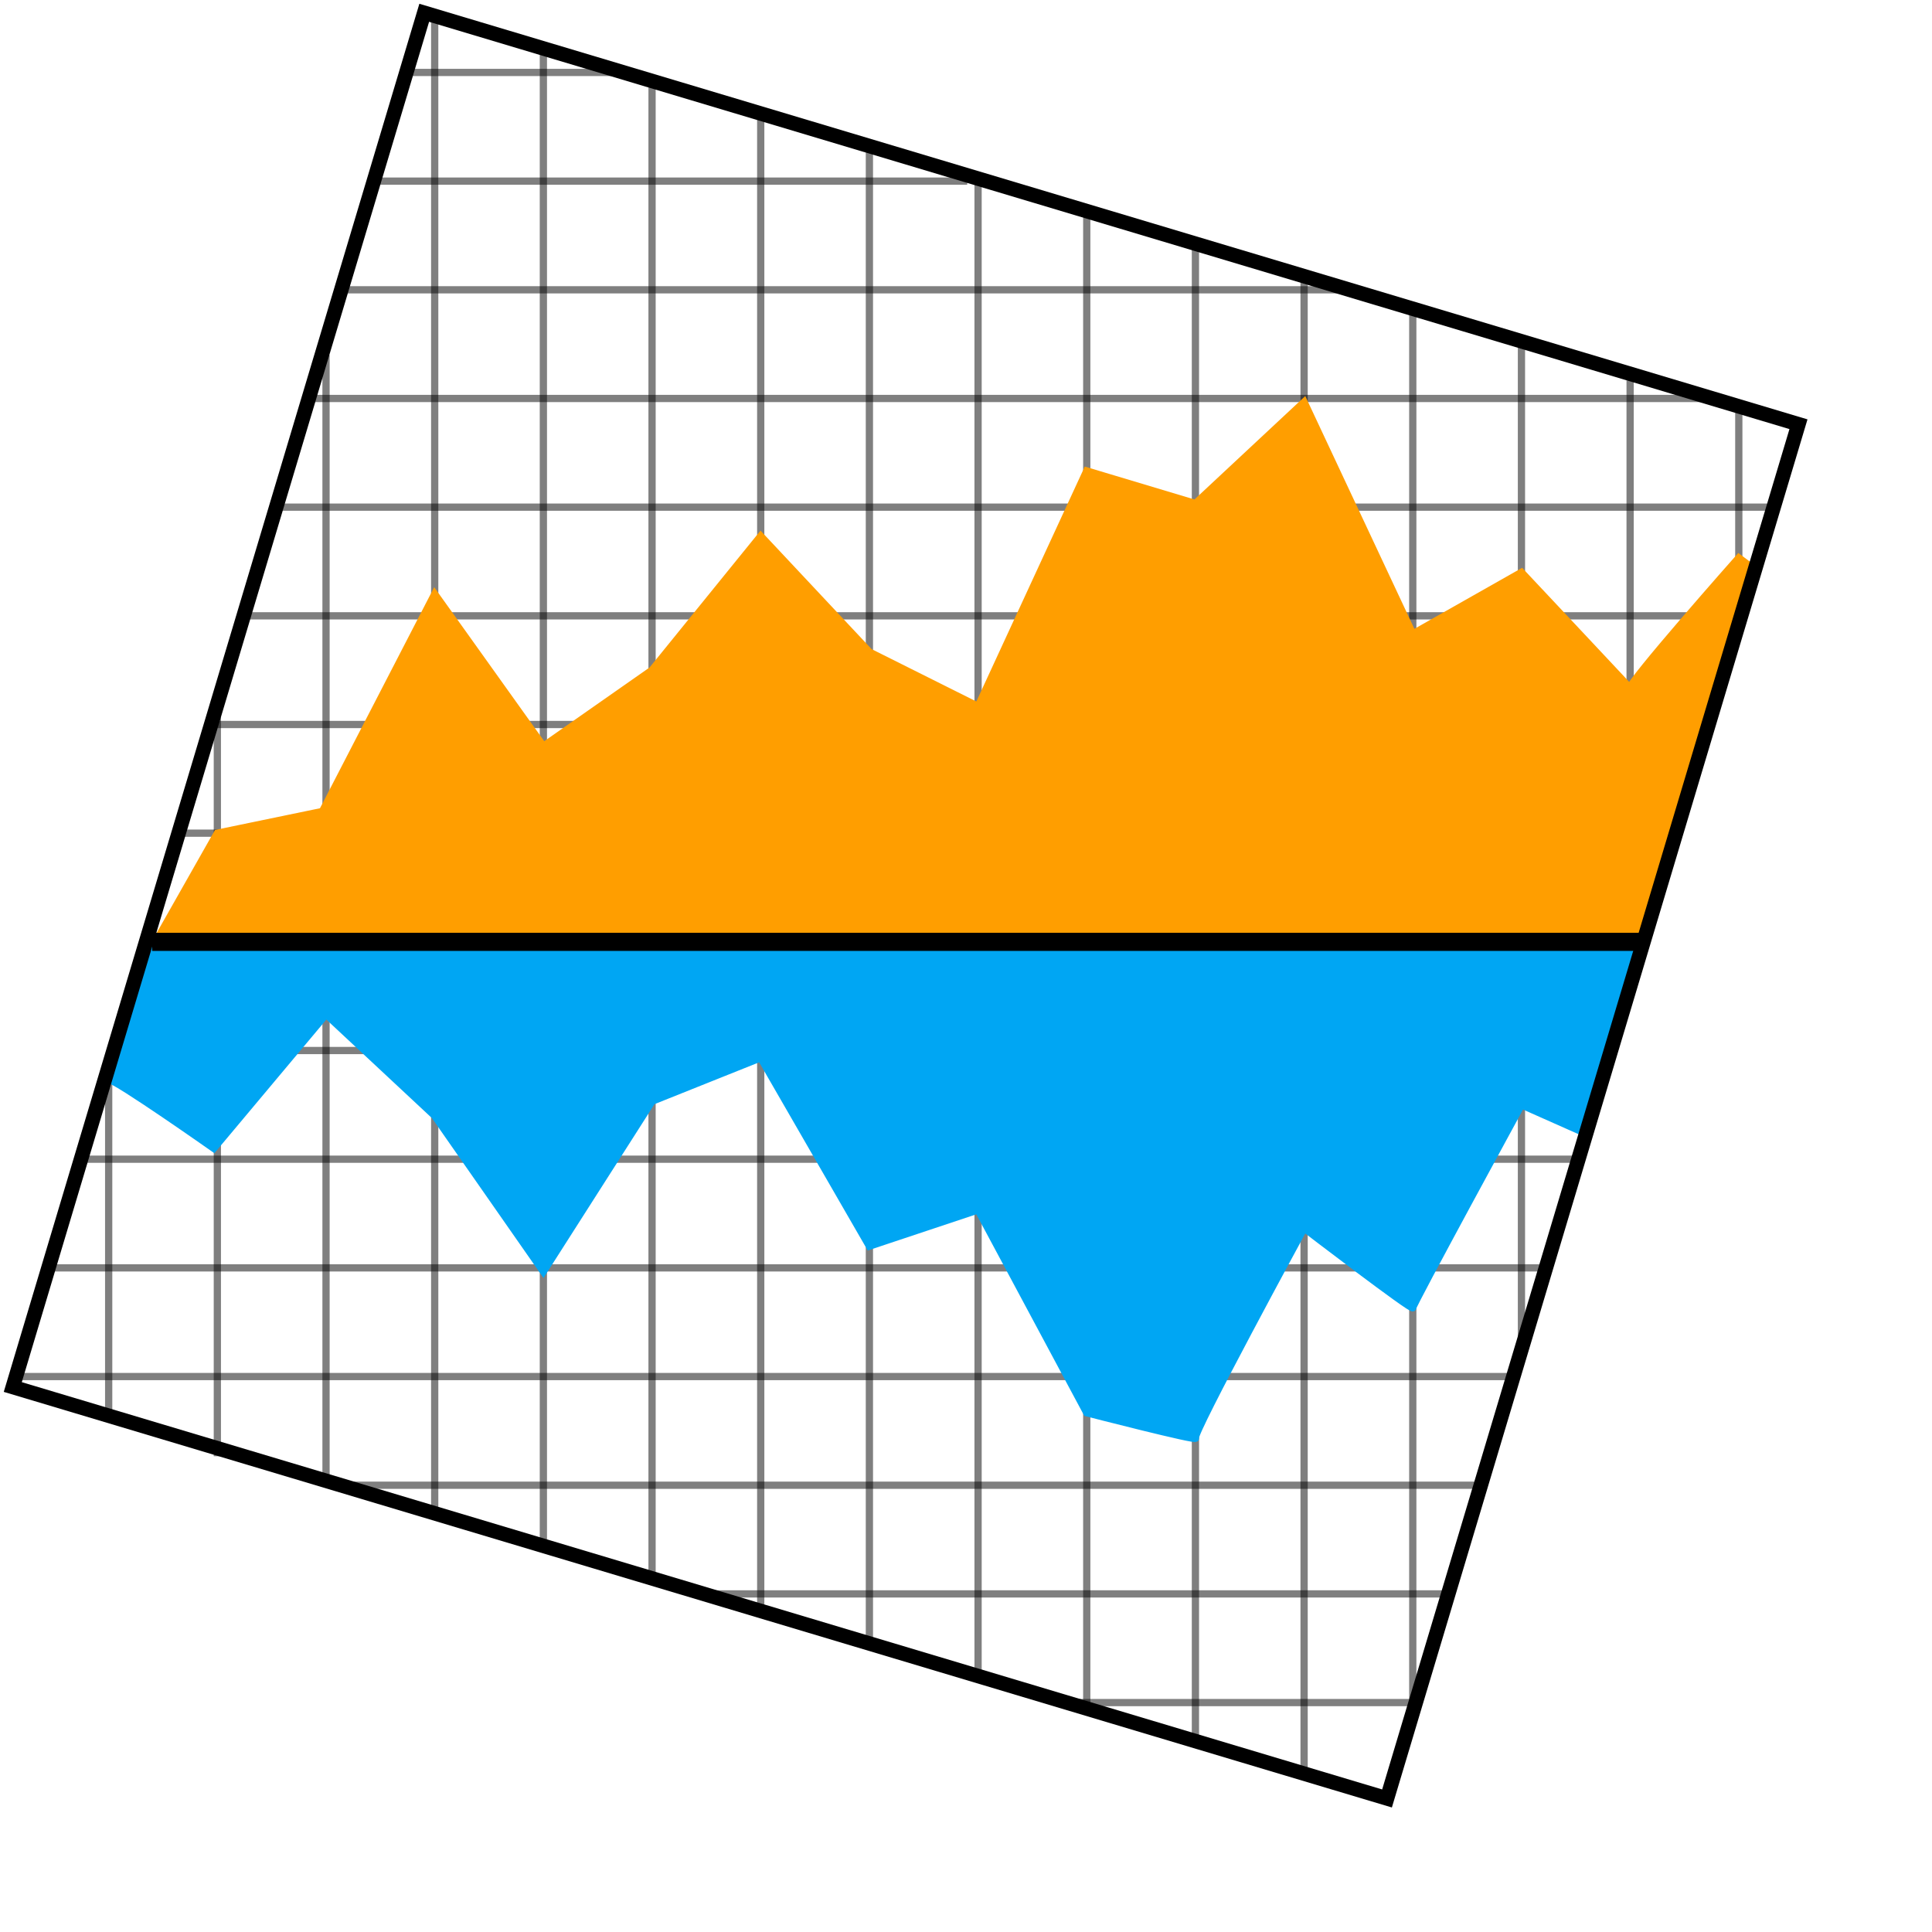
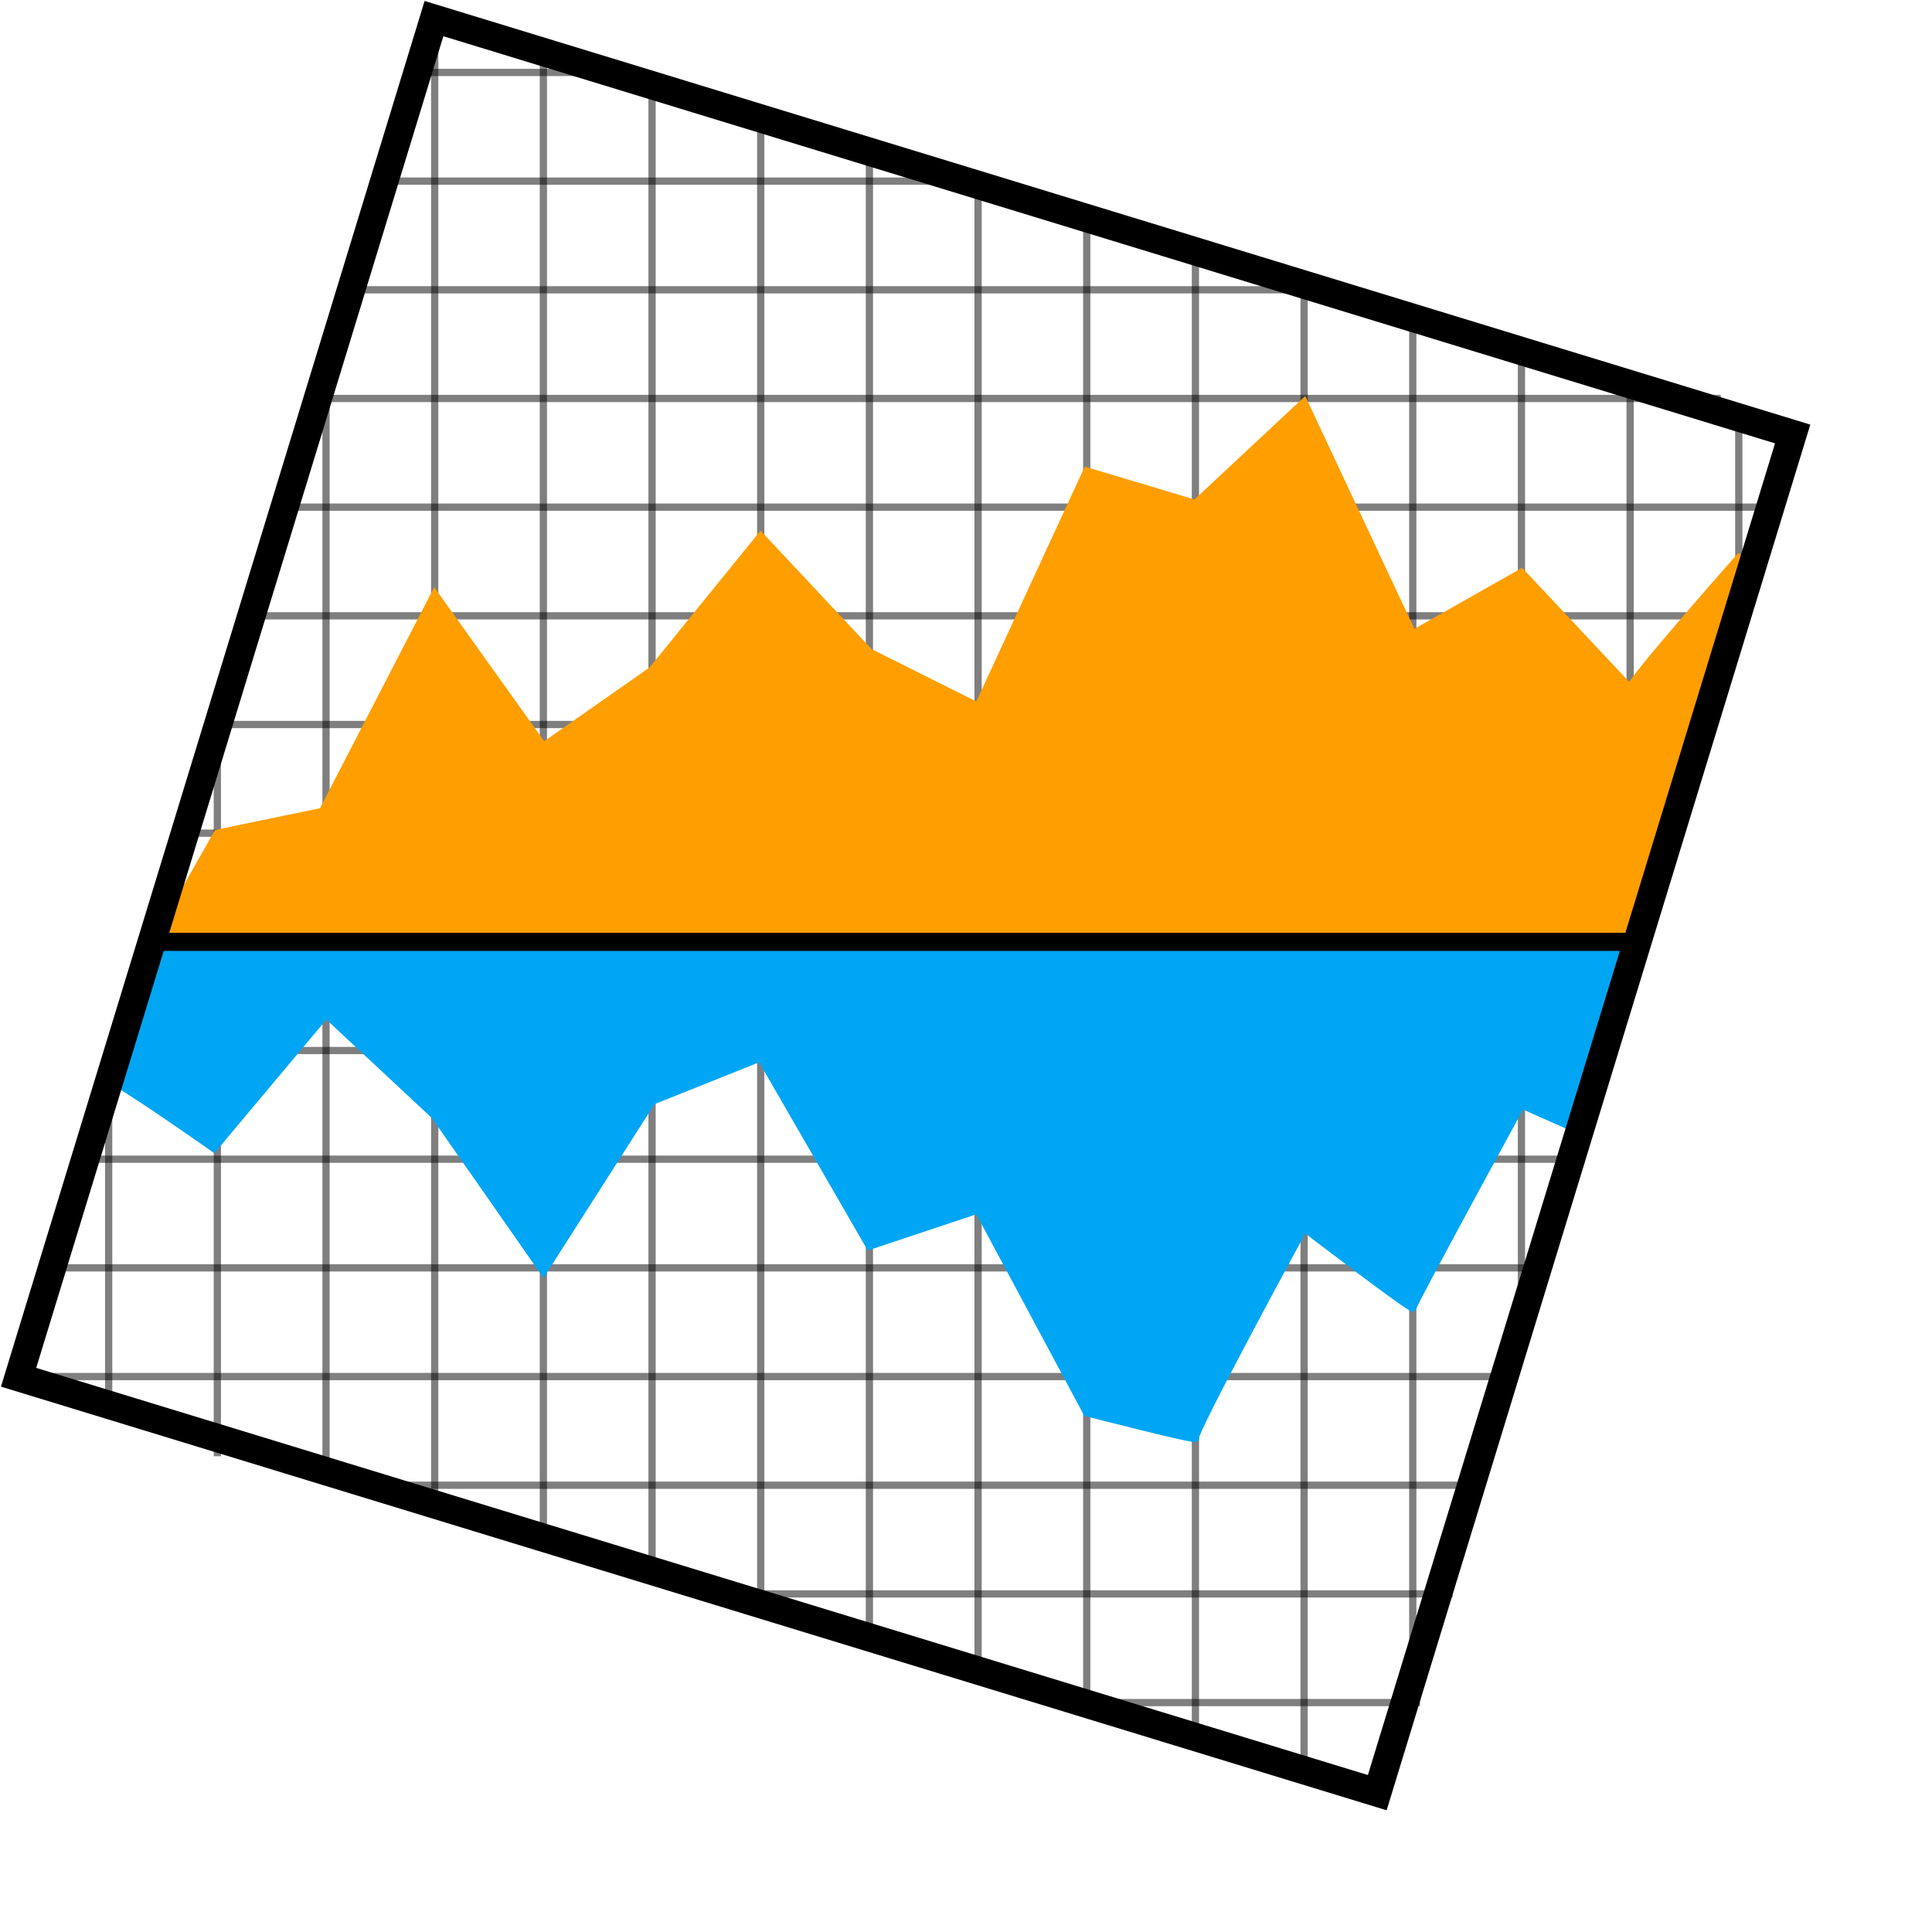
<svg xmlns="http://www.w3.org/2000/svg" xmlns:xlink="http://www.w3.org/1999/xlink" id="svg1" width="500pt" height="500pt">
  <defs id="defs3">
    <linearGradient id="linearGradient270">
      <stop style="stop-color:#000;stop-opacity:1;" offset="0" id="stop271" />
      <stop style="stop-color:#fff;stop-opacity:1;" offset="1" id="stop272" />
    </linearGradient>
    <linearGradient xlink:href="#linearGradient270" id="linearGradient273" />
  </defs>
  <g id="g237" style="fill:#000000;fill-opacity:0.5;stroke:#000000;stroke-opacity:0.5;">
    <path style="fill:#000000;fill-rule:evenodd;stroke:#000000;stroke-opacity:0.5;stroke-width:2.5;stroke-linejoin:miter;stroke-linecap:butt;stroke-dasharray:none;stroke-dashoffset:0;fill-opacity:0.5;" d="M 490 587.5 L 371.25 587.5 " id="path194" />
    <path style="fill:#000000;fill-rule:evenodd;stroke:#000000;stroke-opacity:0.5;stroke-width:2.5;stroke-linejoin:miter;stroke-linecap:butt;stroke-dasharray:none;stroke-dashoffset:0;fill-opacity:0.5;" d="M 501.25 550 L 245 550 " id="path195" />
    <path style="fill:#000000;fill-rule:evenodd;stroke:#000000;stroke-opacity:0.5;stroke-width:2.5;stroke-linejoin:miter;stroke-linecap:butt;stroke-dasharray:none;stroke-dashoffset:0;fill-opacity:0.5;" d="M 511.25 512.5 L 121.25 512.5 " id="path196" />
    <path style="fill:#000000;fill-rule:evenodd;stroke:#000000;stroke-opacity:0.5;stroke-width:2.5;stroke-linejoin:miter;stroke-linecap:butt;stroke-dasharray:none;stroke-dashoffset:0;fill-opacity:0.5;" d="M 523.75 475 L 6.25 475 " id="path197" />
    <path style="fill:#000000;fill-rule:evenodd;stroke:#000000;stroke-opacity:0.5;stroke-width:2.5;stroke-linejoin:miter;stroke-linecap:butt;stroke-dasharray:none;stroke-dashoffset:0;fill-opacity:0.5;" d="M 533.75 437.5 L 16.25 437.5 " id="path198" />
    <path style="fill:#000000;fill-rule:evenodd;stroke:#000000;stroke-opacity:0.5;stroke-width:2.5;stroke-linejoin:miter;stroke-linecap:butt;stroke-dasharray:none;stroke-dashoffset:0;fill-opacity:0.5;" d="M 545 400 L 27.5 400 " id="path199" />
    <path style="fill:#000000;fill-rule:evenodd;stroke:#000000;stroke-opacity:0.5;stroke-width:2.5;stroke-linejoin:miter;stroke-linecap:butt;stroke-dasharray:none;stroke-dashoffset:0;fill-opacity:0.5;" d="M 557.5 362.5 L 40 362.5 " id="path200" />
    <path style="fill:#000000;fill-rule:evenodd;stroke:#000000;stroke-opacity:0.5;stroke-width:2.5;stroke-linejoin:miter;stroke-linecap:butt;stroke-dasharray:none;stroke-dashoffset:0;fill-opacity:0.5;" d="M 61.25 287.5 L 577.5 287.5 " id="path203" />
    <path style="fill:#000000;fill-rule:evenodd;stroke:#000000;stroke-opacity:0.5;stroke-width:2.5;stroke-linejoin:miter;stroke-linecap:butt;stroke-dasharray:none;stroke-dashoffset:0;fill-opacity:0.5;" d="M 75 250 L 587.5 250 " id="path204" />
    <path style="fill:#000000;fill-rule:evenodd;stroke:#000000;stroke-opacity:0.5;stroke-width:2.5;stroke-linejoin:miter;stroke-linecap:butt;stroke-dasharray:none;stroke-dashoffset:0;fill-opacity:0.5;" d="M 83.75 212.5 L 598.75 212.5 " id="path205" />
    <path style="fill:#000000;fill-rule:evenodd;stroke:#000000;stroke-opacity:0.5;stroke-width:2.5;stroke-linejoin:miter;stroke-linecap:butt;stroke-dasharray:none;stroke-dashoffset:0;fill-opacity:0.5;" d="M 96.25 175 L 610 175 " id="path206" />
    <path style="fill:#000000;fill-rule:evenodd;stroke:#000000;stroke-opacity:0.5;stroke-width:2.5;stroke-linejoin:miter;stroke-linecap:butt;stroke-dasharray:none;stroke-dashoffset:0;fill-opacity:0.5;" d="M 107.5 137.5 L 593.75 137.5 " id="path207" />
    <path style="fill:#000000;fill-rule:evenodd;stroke:#000000;stroke-opacity:0.5;stroke-width:2.5;stroke-linejoin:miter;stroke-linecap:butt;stroke-dasharray:none;stroke-dashoffset:0;fill-opacity:0.5;" d="M 117.5 100 L 466.25 100 " id="path208" />
    <path style="fill:#000000;fill-rule:evenodd;stroke:#000000;stroke-opacity:0.5;stroke-width:2.5;stroke-linejoin:miter;stroke-linecap:butt;stroke-dasharray:none;stroke-dashoffset:0;fill-opacity:0.5;" d="M 130 62.5 L 333.75 62.5 " id="path209" />
    <path style="fill:#000000;fill-rule:evenodd;stroke:#000000;stroke-opacity:0.5;stroke-width:2.5;stroke-linejoin:miter;stroke-linecap:butt;stroke-dasharray:none;stroke-dashoffset:0;fill-opacity:0.5;" d="M 140 25 L 215 25 " id="path230" />
  </g>
  <g id="g253" style="fill:#000000;fill-opacity:1;stroke:#000000;stroke-opacity:0.5;">
    <path style="fill:#000000;fill-rule:evenodd;stroke:#000000;stroke-opacity:0.5;stroke-width:2.5;stroke-linejoin:miter;stroke-linecap:butt;stroke-dasharray:none;stroke-dashoffset:0;fill-opacity:1;" d="M 37.5 487.5 L 37.5 371.25 " id="path173" />
    <path style="fill:#000000;fill-rule:evenodd;stroke:#000000;stroke-opacity:0.5;stroke-width:2.5;stroke-linejoin:miter;stroke-linecap:butt;stroke-dasharray:none;stroke-dashoffset:0;fill-opacity:1;" d="M 75 502.5 L 75 247.5 " id="path174" />
    <path style="fill:#000000;fill-rule:evenodd;stroke:#000000;stroke-opacity:0.5;stroke-width:2.5;stroke-linejoin:miter;stroke-linecap:butt;stroke-dasharray:none;stroke-dashoffset:0;fill-opacity:1;" d="M 112.5 512.5 L 112.5 122.5 " id="path176" />
    <path style="fill:#000000;fill-rule:evenodd;stroke:#000000;stroke-opacity:0.5;stroke-width:2.5;stroke-linejoin:miter;stroke-linecap:butt;stroke-dasharray:none;stroke-dashoffset:0;fill-opacity:1;" d="M 150 521.25 L 150 7.5 " id="path177" />
    <path style="fill:#000000;fill-rule:evenodd;stroke:#000000;stroke-opacity:0.5;stroke-width:2.5;stroke-linejoin:miter;stroke-linecap:butt;stroke-dasharray:none;stroke-dashoffset:0;fill-opacity:1;" d="M 187.5 535 L 187.5 18.75 " id="path178" />
    <path style="fill:#000000;fill-rule:evenodd;stroke:#000000;stroke-opacity:0.5;stroke-width:2.5;stroke-linejoin:miter;stroke-linecap:butt;stroke-dasharray:none;stroke-dashoffset:0;fill-opacity:1;" d="M 225 543.75 L 225 28.75 " id="path179" />
    <path style="fill:#000000;fill-rule:evenodd;stroke:#000000;stroke-opacity:0.5;stroke-width:2.5;stroke-linejoin:miter;stroke-linecap:butt;stroke-dasharray:none;stroke-dashoffset:0;fill-opacity:1;" d="M 262.5 555 L 262.5 41.25 " id="path180" />
    <path style="fill:#000000;fill-rule:evenodd;stroke:#000000;stroke-opacity:0.5;stroke-width:2.5;stroke-linejoin:miter;stroke-linecap:butt;stroke-dasharray:none;stroke-dashoffset:0;fill-opacity:1;" d="M 300 567.5 L 300 52.5 " id="path181" />
    <path style="fill:#000000;fill-rule:evenodd;stroke:#000000;stroke-opacity:0.5;stroke-width:2.5;stroke-linejoin:miter;stroke-linecap:butt;stroke-dasharray:none;stroke-dashoffset:0;fill-opacity:1;" d="M 337.5 578.75 L 337.5 62.5 " id="path183" />
    <path style="fill:#000000;fill-rule:evenodd;stroke:#000000;stroke-opacity:0.5;stroke-width:2.5;stroke-linejoin:miter;stroke-linecap:butt;stroke-dasharray:none;stroke-dashoffset:0;fill-opacity:1;" d="M 375 590 L 375 75 " id="path184" />
    <path style="fill:#000000;fill-rule:evenodd;stroke:#000000;stroke-opacity:0.5;stroke-width:2.5;stroke-linejoin:miter;stroke-linecap:butt;stroke-dasharray:none;stroke-dashoffset:0;fill-opacity:1;" d="M 412.5 600 L 412.5 85 " id="path185" />
    <path style="fill:#000000;fill-rule:evenodd;stroke:#000000;stroke-opacity:0.5;stroke-width:2.5;stroke-linejoin:miter;stroke-linecap:butt;stroke-dasharray:none;stroke-dashoffset:0;fill-opacity:1;" d="M 450 613.75 L 450 96.25 " id="path186" />
    <path style="fill:#000000;fill-rule:evenodd;stroke:#000000;stroke-opacity:0.5;stroke-width:2.5;stroke-linejoin:miter;stroke-linecap:butt;stroke-dasharray:none;stroke-dashoffset:0;fill-opacity:1;" d="M 487.5 586.25 L 487.5 107.5 " id="path187" />
    <path style="fill:#000000;fill-rule:evenodd;stroke:#000000;stroke-opacity:0.5;stroke-width:2.5;stroke-linejoin:miter;stroke-linecap:butt;stroke-dasharray:none;stroke-dashoffset:0;fill-opacity:1;" d="M 525 117.5 L 525 462.5 " id="path188" />
    <path style="fill:#000000;fill-rule:evenodd;stroke:#000000;stroke-opacity:0.5;stroke-width:2.5;stroke-linejoin:miter;stroke-linecap:butt;stroke-dasharray:none;stroke-dashoffset:0;fill-opacity:1;" d="M 562.5 131.25 L 562.5 337.5 " id="path189" />
    <path style="fill:#000000;fill-rule:evenodd;stroke:#000000;stroke-opacity:0.5;stroke-width:2.5;stroke-linejoin:miter;stroke-linecap:butt;stroke-dasharray:none;stroke-dashoffset:0;fill-opacity:1;" d="M 600 141.25 L 600 212.5 " id="path190" />
  </g>
  <path style="fill:#ff9e00;fill-rule:evenodd;stroke:#ff9e00;stroke-opacity:1;stroke-width:2.5;stroke-linejoin:miter;stroke-linecap:butt;stroke-dasharray:none;stroke-dashoffset:0;fill-opacity:1;" d="M 53.75 325 C 53.75 325 75 287.5 75 287.5 C 75 287.5 111.25 280 111.25 280 C 111.25 280 150 205 150 205 C 150 205 187.5 257.5 187.5 257.5 C 187.5 257.5 225 231.25 225 231.25 C 225 231.25 262.5 185 262.5 185 C 262.5 185 300 225 300 225 C 300 225 337.5 243.75 337.5 243.75 C 337.5 243.75 375 162.5 375 162.5 C 375 162.5 412.5 173.75 412.5 173.75 C 412.5 173.75 450 138.75 450 138.75 C 450 138.75 487.5 218.75 487.5 218.75 C 487.5 218.75 525 197.5 525 197.5 C 525 197.5 563.75 238.75 562.5 237.5 C 561.25 236.25 600 192.5 600 192.5 C 600 192.5 605 196.25 605 196.25 C 605 196.25 565 325 566.25 325 C 567.5 325 55 328.75 53.75 325 z " id="path232" />
  <path style="fill:#00a6f3;fill-rule:evenodd;stroke:#00a6f3;stroke-opacity:1;stroke-width:2.5;stroke-linejoin:miter;stroke-linecap:butt;stroke-dasharray:none;stroke-dashoffset:0;fill-opacity:1;" d="M 37.5 372.5 C 40 372.5 73.75 396.25 73.75 396.25 C 73.75 396.25 112.5 350 112.5 350 C 112.5 350 150 385 150 385 C 150 385 187.5 438.75 187.5 438.75 C 187.5 438.75 225 380 225 380 C 225 380 262.5 365 262.5 365 C 262.5 365 300 430 300 430 C 300 430 337.5 417.5 337.5 417.5 C 337.5 417.5 375 487.5 375 487.5 C 375 487.5 413.75 497.5 412.5 496.25 C 411.25 495 450 423.75 450 423.75 C 450 423.75 487.5 452.5 487.5 451.25 C 487.5 450 525 381.25 525 381.25 C 525 381.25 547.5 391.25 547.5 391.25 C 547.5 391.25 565 326.25 565 326.25 C 565 326.25 52.5 325 52.5 325 C 52.5 325 37.5 375 37.5 372.5 z " id="path235" />
-   <path style="font-size:12;fill-rule:evenodd;stroke-width:1pt;" d="M 144.71 1.299 L 1.299 480.29 L 480.291 623.701 L 623.701 144.709 L 144.71 1.299 z M 148.065 7.523 L 7.523 476.935 L 476.935 617.478 L 617.477 148.065 L 148.065 7.523 z " id="path143" transform="translate(-9.53674e-05,3.8147e-05)" />
  <path style="fill:none;fill-rule:evenodd;stroke:#000000;stroke-opacity:1;stroke-width:6.25;stroke-linejoin:miter;stroke-linecap:butt;stroke-dasharray:none;stroke-dashoffset:0;fill-opacity:1;" d="M 52.5 325 L 566.25 325 " id="path202" />
+   <path style="font-size:12;fill-rule:evenodd;stroke-width:1pt;" d="M 146.516 0.331 L 0.33 478.483 L 478.483 624.669 L 624.669 146.517 L 146.516 0.331 z M 152.988 12.5 L 12.5 472.014 L 472.012 612.5 L 612.5 152.987 L 152.988 12.5 z " id="path193" />
</svg>
